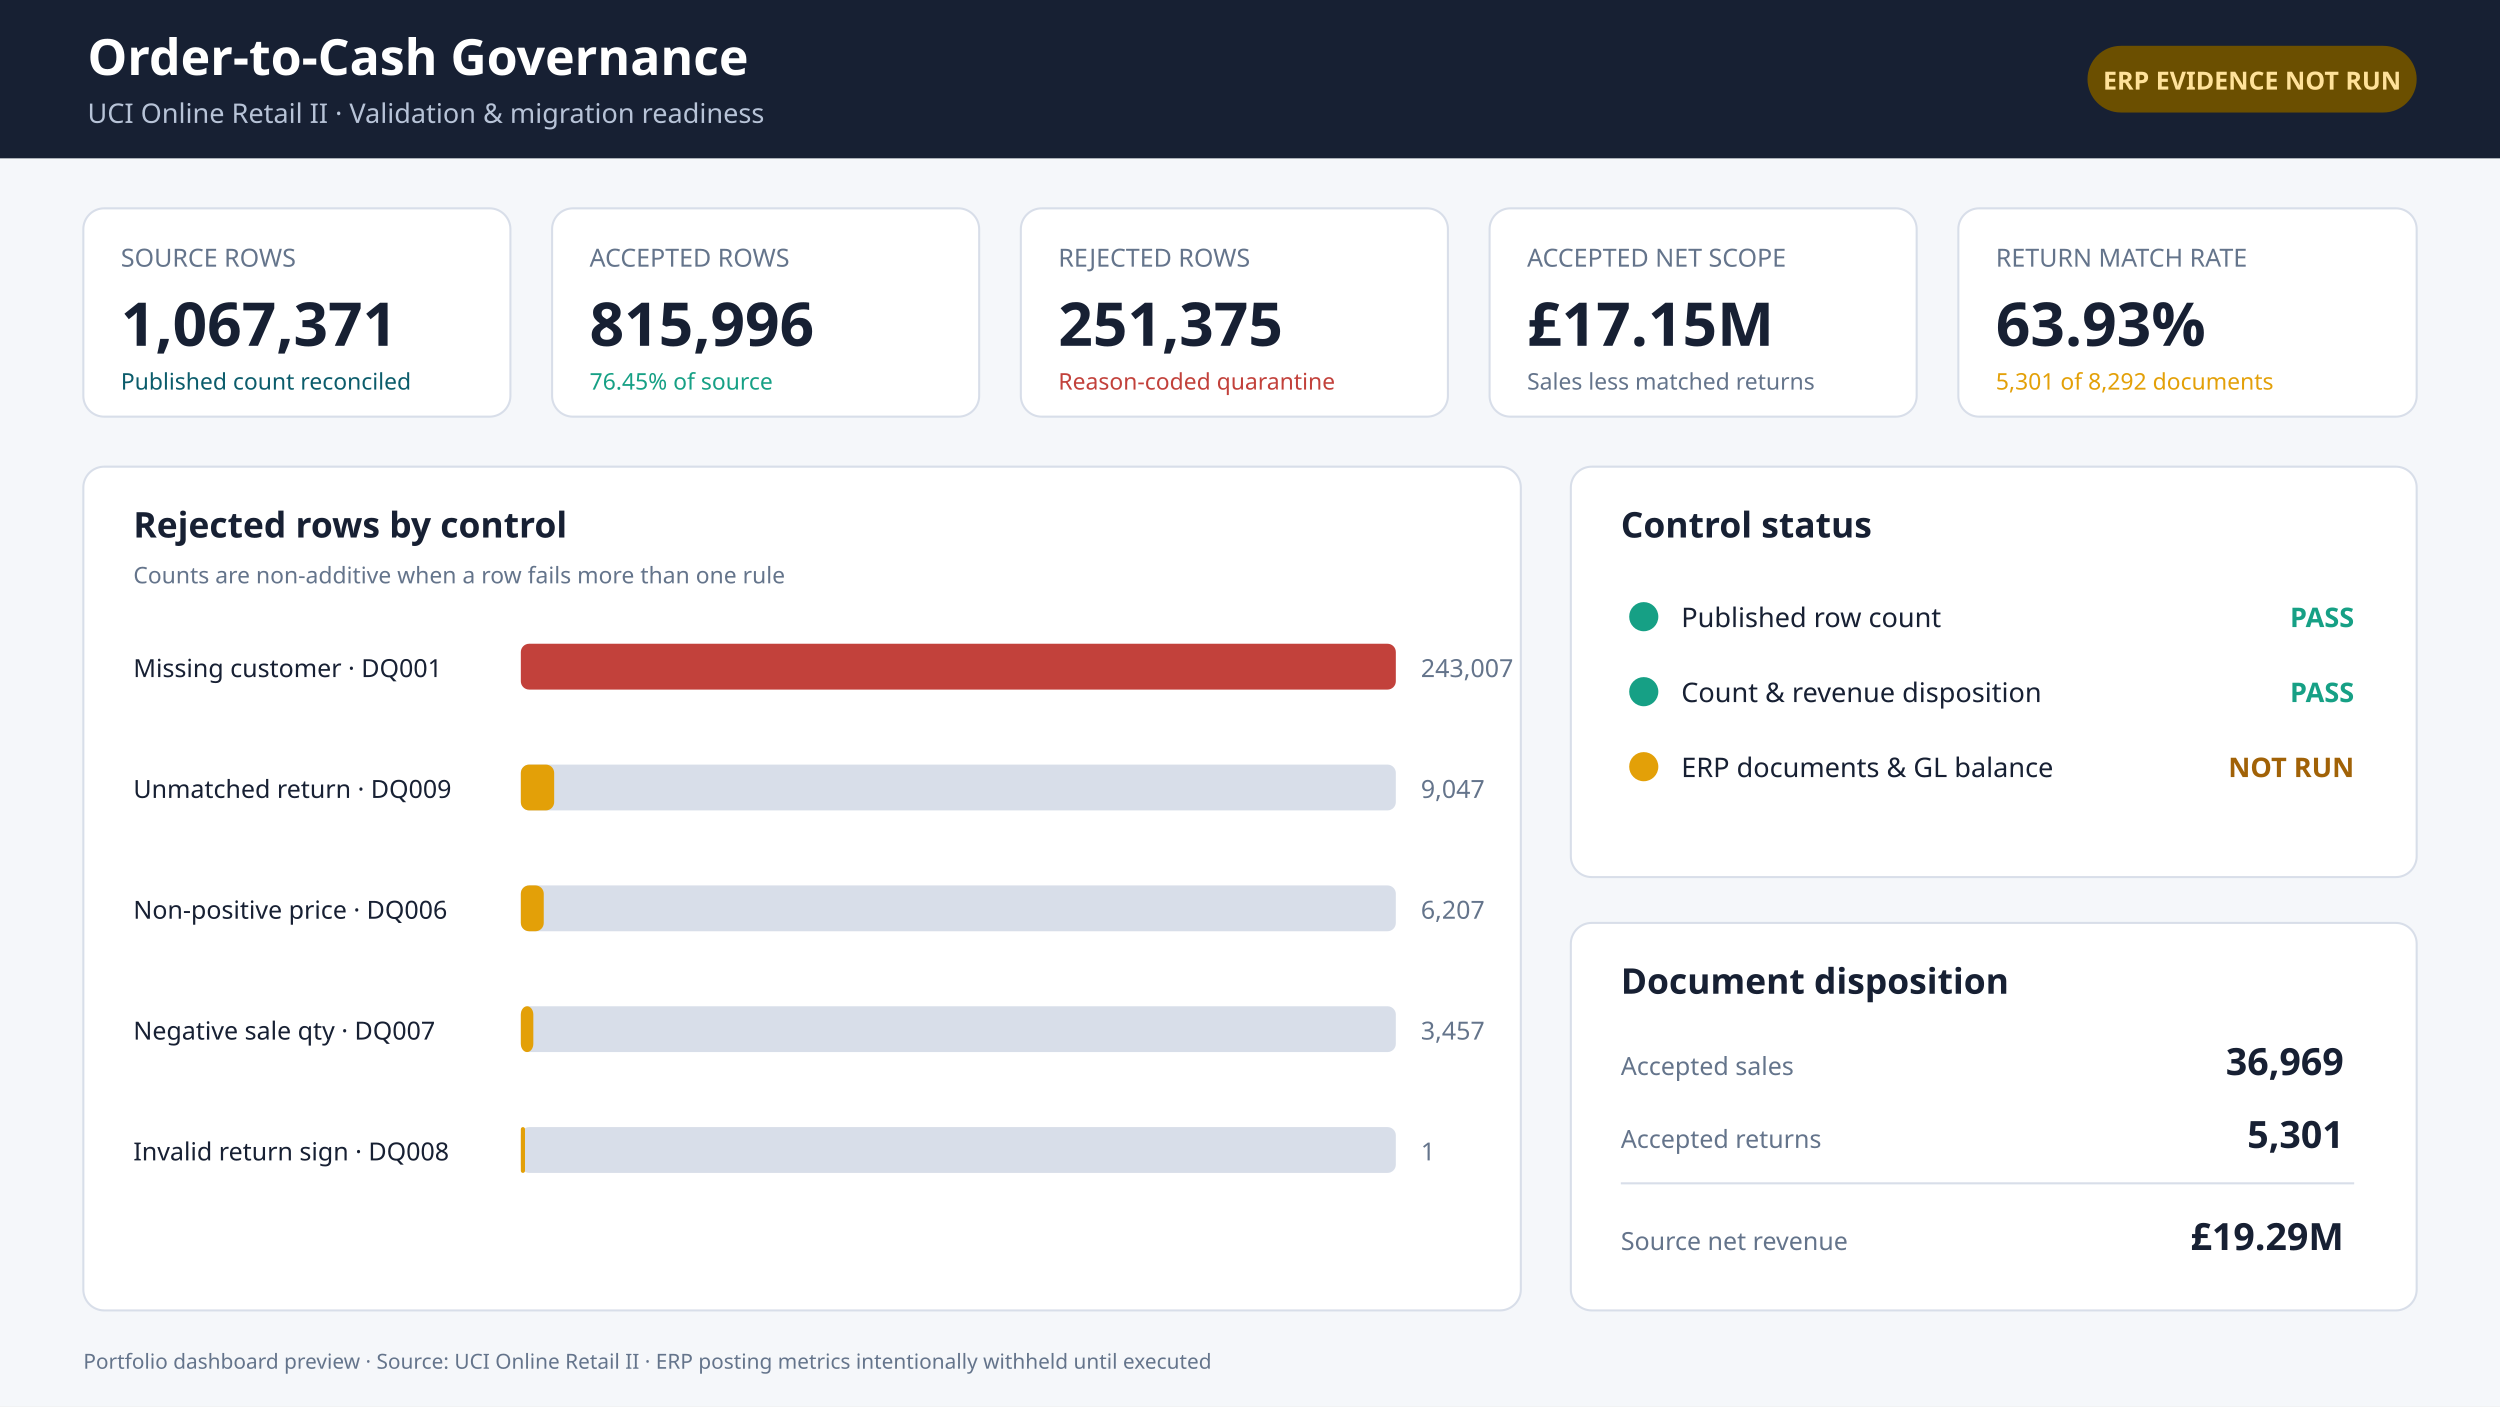
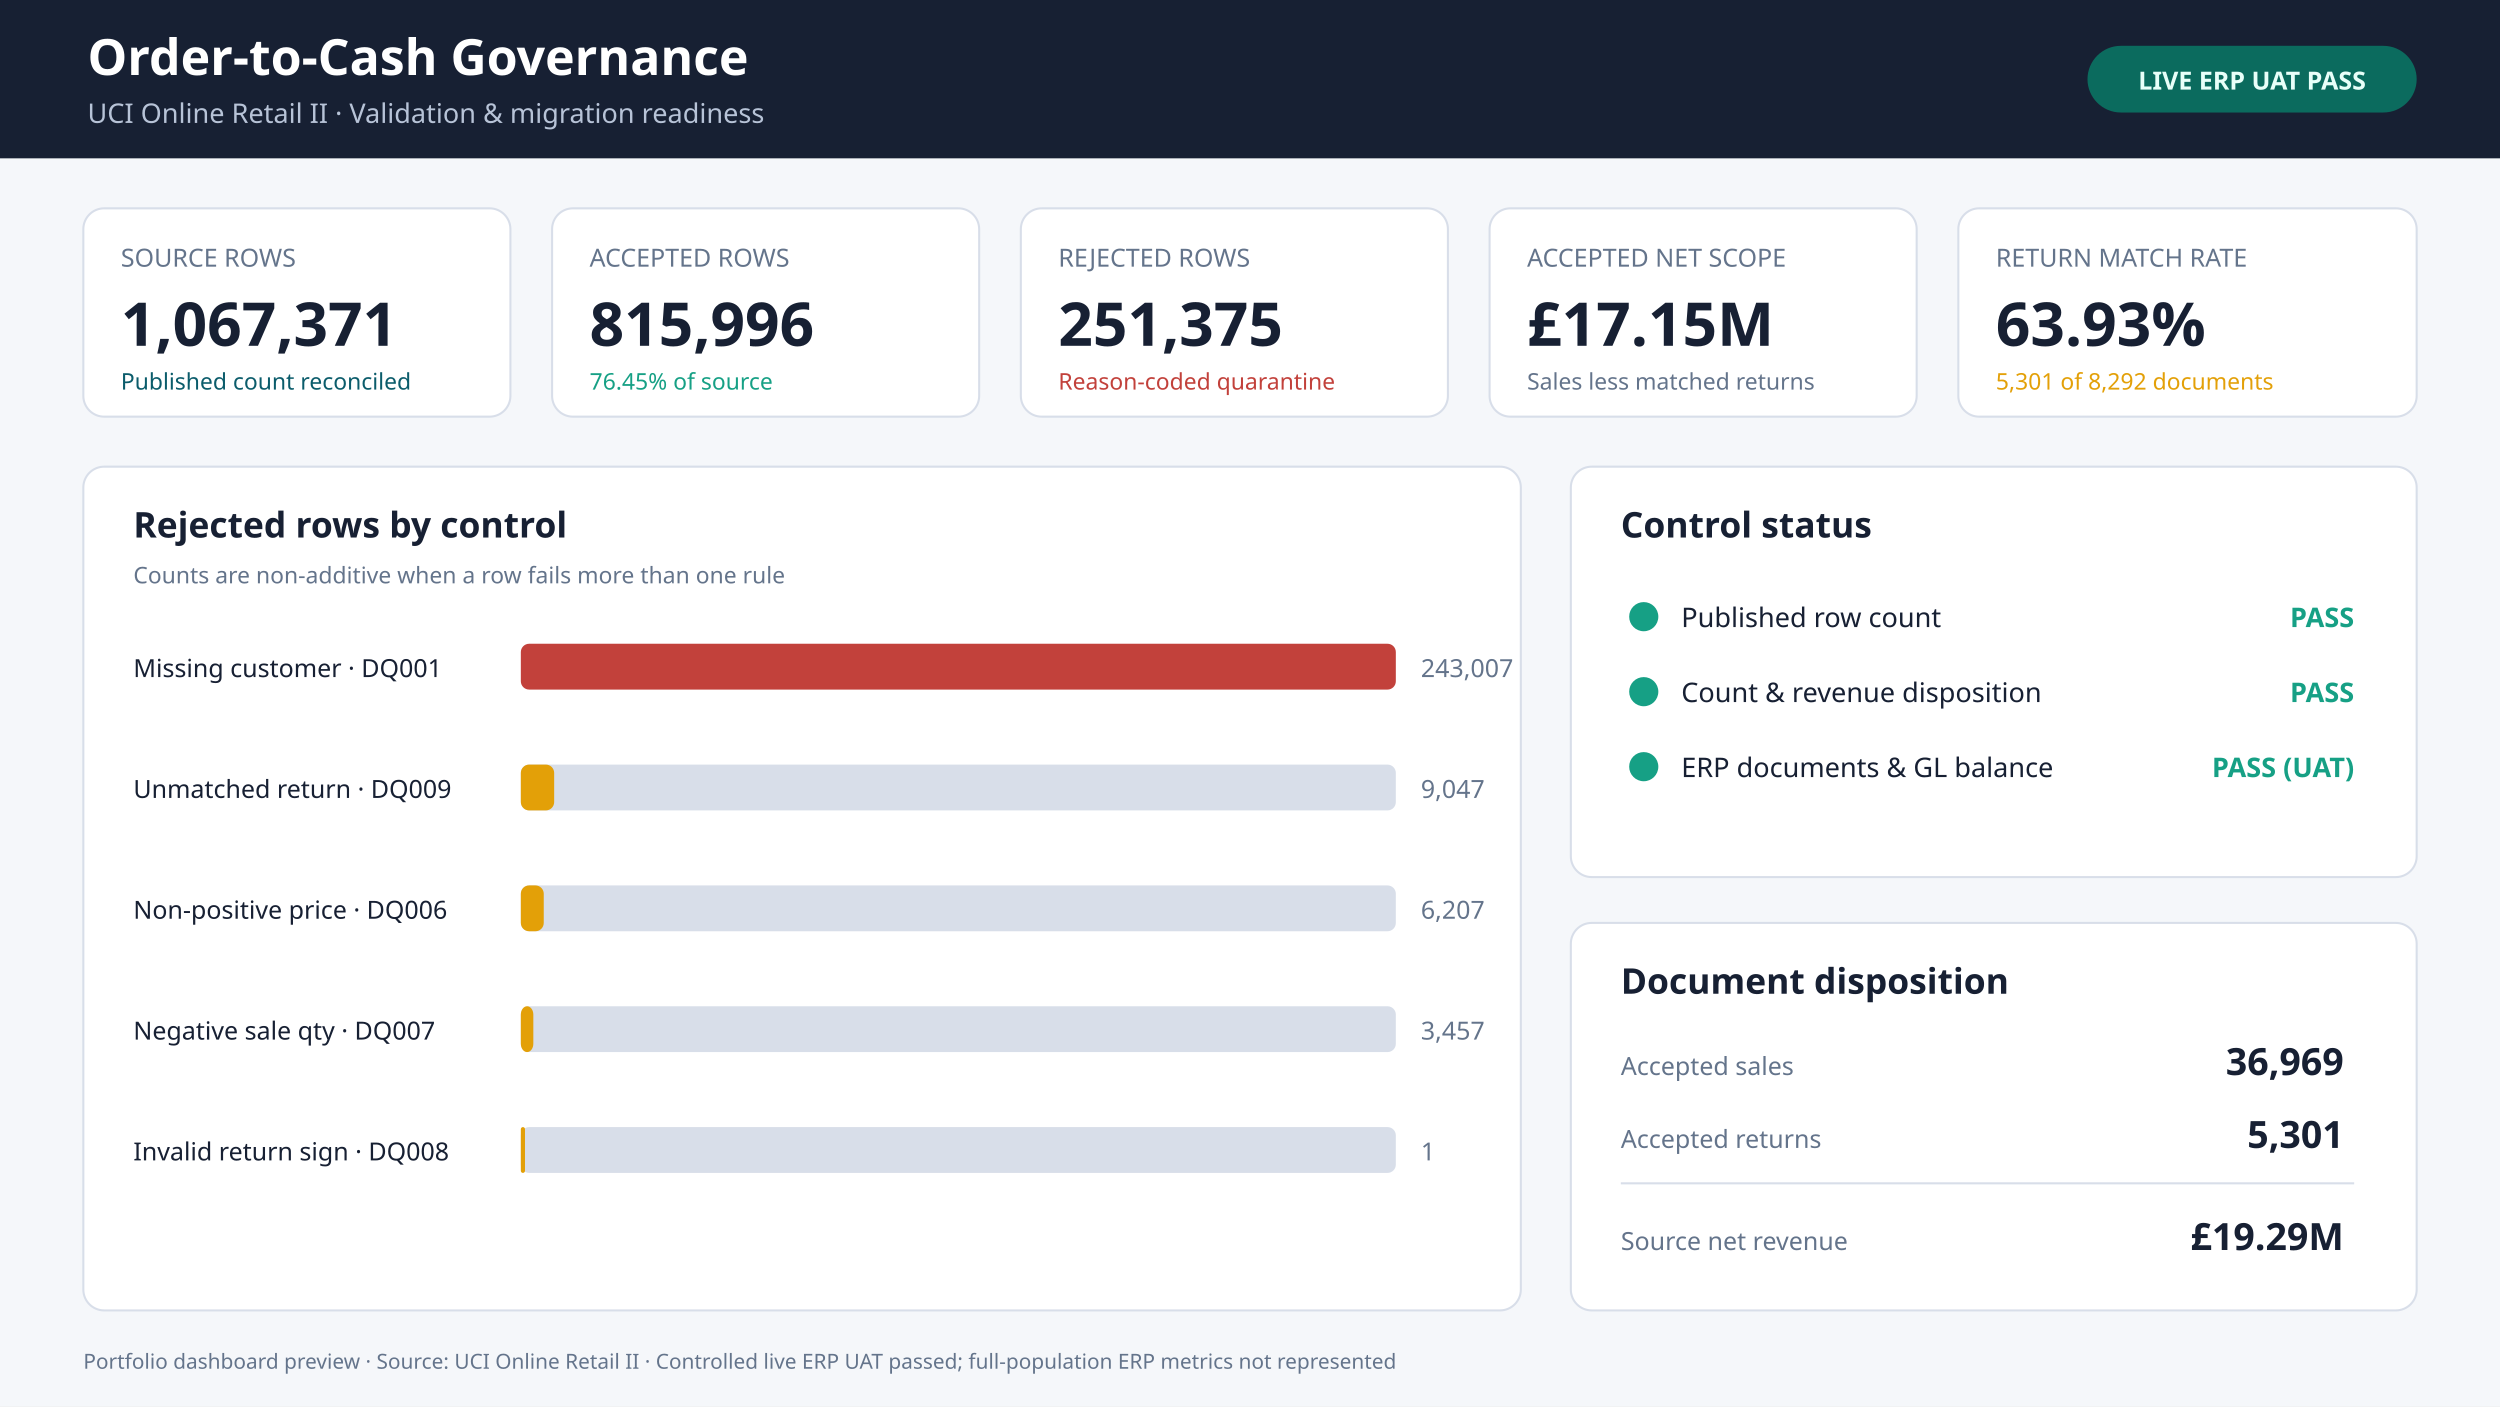
<svg xmlns="http://www.w3.org/2000/svg" width="1200" height="675" viewBox="0 0 1200 675">
  <rect width="1200" height="675" fill="#F5F7FA" />
  <rect x="0" y="0" width="1200" height="76" fill="#172033" />
  <text x="42" y="36" fill="#FFFFFF" font-family="Segoe UI" font-size="24" font-weight="700">Order-to-Cash Governance</text>
  <text x="42" y="59" fill="#B7C3D7" font-family="Segoe UI" font-size="13">UCI Online Retail II · Validation &amp; migration readiness</text>
-   <rect x="1002" y="22" width="158" height="32" rx="16" fill="#6B4F00" />
-   <text x="1081" y="43" text-anchor="middle" fill="#FFE29A" font-family="Segoe UI" font-size="12" font-weight="700">ERP EVIDENCE NOT RUN</text>
+   <rect x="1002" y="22" width="158" height="32" rx="16" fill="#0B6B5E" />
+   <text x="1081" y="43" text-anchor="middle" fill="#E8FFF9" font-family="Segoe UI" font-size="12" font-weight="700">LIVE ERP UAT PASS</text>
  <g font-family="Segoe UI">
    <rect x="40" y="100" width="205" height="100" rx="10" fill="#FFFFFF" stroke="#D8DEE9" />
    <text x="58" y="128" fill="#64748B" font-size="12">SOURCE ROWS</text>
    <text x="58" y="166" fill="#172033" font-size="29" font-weight="700">1,067,371</text>
    <text x="58" y="187" fill="#0B5C6B" font-size="11">Published count reconciled</text>
    <rect x="265" y="100" width="205" height="100" rx="10" fill="#FFFFFF" stroke="#D8DEE9" />
    <text x="283" y="128" fill="#64748B" font-size="12">ACCEPTED ROWS</text>
    <text x="283" y="166" fill="#172033" font-size="29" font-weight="700">815,996</text>
    <text x="283" y="187" fill="#16A085" font-size="11">76.45% of source</text>
    <rect x="490" y="100" width="205" height="100" rx="10" fill="#FFFFFF" stroke="#D8DEE9" />
    <text x="508" y="128" fill="#64748B" font-size="12">REJECTED ROWS</text>
    <text x="508" y="166" fill="#172033" font-size="29" font-weight="700">251,375</text>
    <text x="508" y="187" fill="#C2413B" font-size="11">Reason-coded quarantine</text>
    <rect x="715" y="100" width="205" height="100" rx="10" fill="#FFFFFF" stroke="#D8DEE9" />
    <text x="733" y="128" fill="#64748B" font-size="12">ACCEPTED NET SCOPE</text>
    <text x="733" y="166" fill="#172033" font-size="29" font-weight="700">£17.15M</text>
    <text x="733" y="187" fill="#64748B" font-size="11">Sales less matched returns</text>
    <rect x="940" y="100" width="220" height="100" rx="10" fill="#FFFFFF" stroke="#D8DEE9" />
    <text x="958" y="128" fill="#64748B" font-size="12">RETURN MATCH RATE</text>
    <text x="958" y="166" fill="#172033" font-size="29" font-weight="700">63.93%</text>
    <text x="958" y="187" fill="#E3A008" font-size="11">5,301 of 8,292 documents</text>
  </g>
  <rect x="40" y="224" width="690" height="405" rx="10" fill="#FFFFFF" stroke="#D8DEE9" />
  <text x="64" y="258" fill="#172033" font-family="Segoe UI" font-size="17" font-weight="700">Rejected rows by control</text>
  <text x="64" y="280" fill="#64748B" font-family="Segoe UI" font-size="11">Counts are non-additive when a row fails more than one rule</text>
  <g font-family="Segoe UI" font-size="12">
    <text x="64" y="325" fill="#172033">Missing customer · DQ001</text>
    <rect x="250" y="309" width="420" height="22" rx="4" fill="#C2413B" />
    <text x="682" y="325" fill="#64748B">243,007</text>
    <text x="64" y="383" fill="#172033">Unmatched return · DQ009</text>
    <rect x="250" y="367" width="420" height="22" rx="4" fill="#D8DEE9" />
    <rect x="250" y="367" width="16" height="22" rx="4" fill="#E3A008" />
    <text x="682" y="383" fill="#64748B">9,047</text>
    <text x="64" y="441" fill="#172033">Non-positive price · DQ006</text>
    <rect x="250" y="425" width="420" height="22" rx="4" fill="#D8DEE9" />
    <rect x="250" y="425" width="11" height="22" rx="4" fill="#E3A008" />
    <text x="682" y="441" fill="#64748B">6,207</text>
    <text x="64" y="499" fill="#172033">Negative sale qty · DQ007</text>
    <rect x="250" y="483" width="420" height="22" rx="4" fill="#D8DEE9" />
    <rect x="250" y="483" width="6" height="22" rx="4" fill="#E3A008" />
    <text x="682" y="499" fill="#64748B">3,457</text>
    <text x="64" y="557" fill="#172033">Invalid return sign · DQ008</text>
    <rect x="250" y="541" width="420" height="22" rx="4" fill="#D8DEE9" />
    <rect x="250" y="541" width="2" height="22" rx="1" fill="#E3A008" />
    <text x="682" y="557" fill="#64748B">1</text>
  </g>
  <rect x="754" y="224" width="406" height="197" rx="10" fill="#FFFFFF" stroke="#D8DEE9" />
  <text x="778" y="258" fill="#172033" font-family="Segoe UI" font-size="17" font-weight="700">Control status</text>
  <g font-family="Segoe UI" font-size="13">
    <circle cx="789" cy="296" r="7" fill="#16A085" />
    <text x="807" y="301" fill="#172033">Published row count</text>
    <text x="1130" y="301" text-anchor="end" fill="#16A085" font-weight="700">PASS</text>
    <circle cx="789" cy="332" r="7" fill="#16A085" />
    <text x="807" y="337" fill="#172033">Count &amp; revenue disposition</text>
    <text x="1130" y="337" text-anchor="end" fill="#16A085" font-weight="700">PASS</text>
-     <circle cx="789" cy="368" r="7" fill="#E3A008" />
+     <circle cx="789" cy="368" r="7" fill="#16A085" />
    <text x="807" y="373" fill="#172033">ERP documents &amp; GL balance</text>
-     <text x="1130" y="373" text-anchor="end" fill="#A16207" font-weight="700">NOT RUN</text>
+     <text x="1130" y="373" text-anchor="end" fill="#16A085" font-weight="700">PASS (UAT)</text>
  </g>
  <rect x="754" y="443" width="406" height="186" rx="10" fill="#FFFFFF" stroke="#D8DEE9" />
  <text x="778" y="477" fill="#172033" font-family="Segoe UI" font-size="17" font-weight="700">Document disposition</text>
  <g font-family="Segoe UI" font-size="12">
    <text x="778" y="516" fill="#64748B">Accepted sales</text>
    <text x="1125" y="516" text-anchor="end" fill="#172033" font-size="18" font-weight="700">36,969</text>
    <text x="778" y="551" fill="#64748B">Accepted returns</text>
    <text x="1125" y="551" text-anchor="end" fill="#172033" font-size="18" font-weight="700">5,301</text>
    <line x1="778" y1="568" x2="1130" y2="568" stroke="#D8DEE9" />
    <text x="778" y="600" fill="#64748B">Source net revenue</text>
    <text x="1125" y="600" text-anchor="end" fill="#172033" font-size="18" font-weight="700">£19.29M</text>
  </g>
-   <text x="40" y="657" fill="#64748B" font-family="Segoe UI" font-size="10">Portfolio dashboard preview · Source: UCI Online Retail II · ERP posting metrics intentionally withheld until executed</text>
+   <text x="40" y="657" fill="#64748B" font-family="Segoe UI" font-size="10">Portfolio dashboard preview · Source: UCI Online Retail II · Controlled live ERP UAT passed; full-population ERP metrics not represented</text>
</svg>
